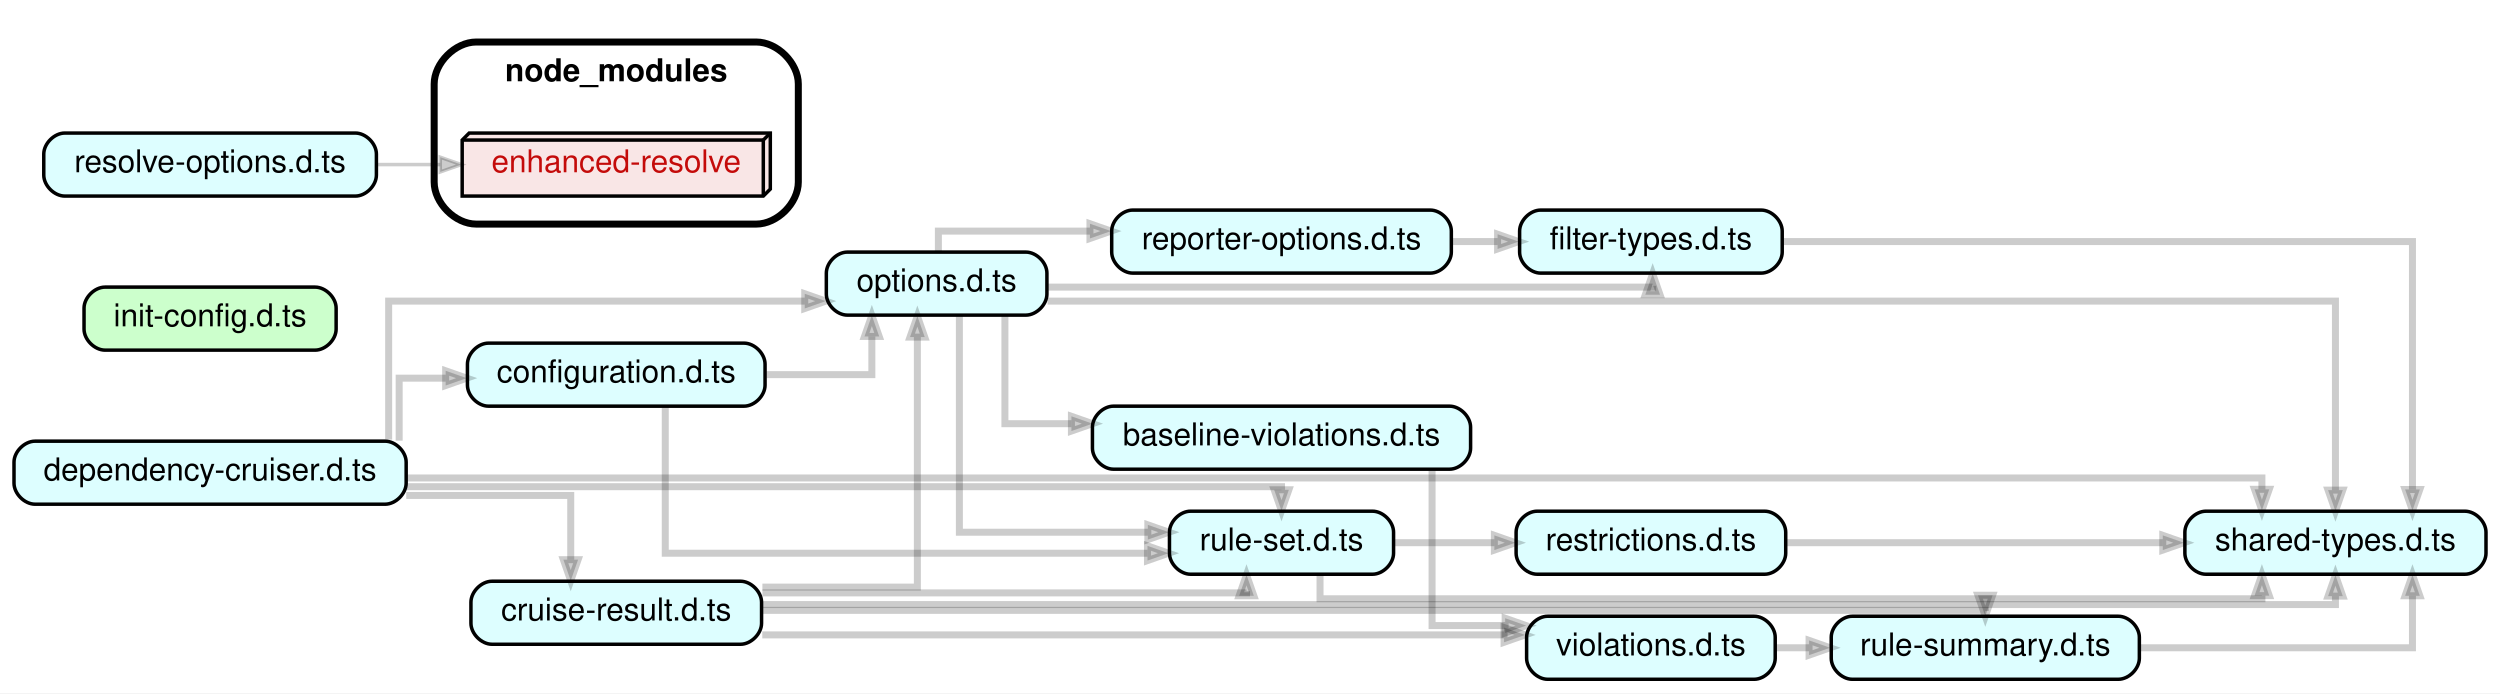
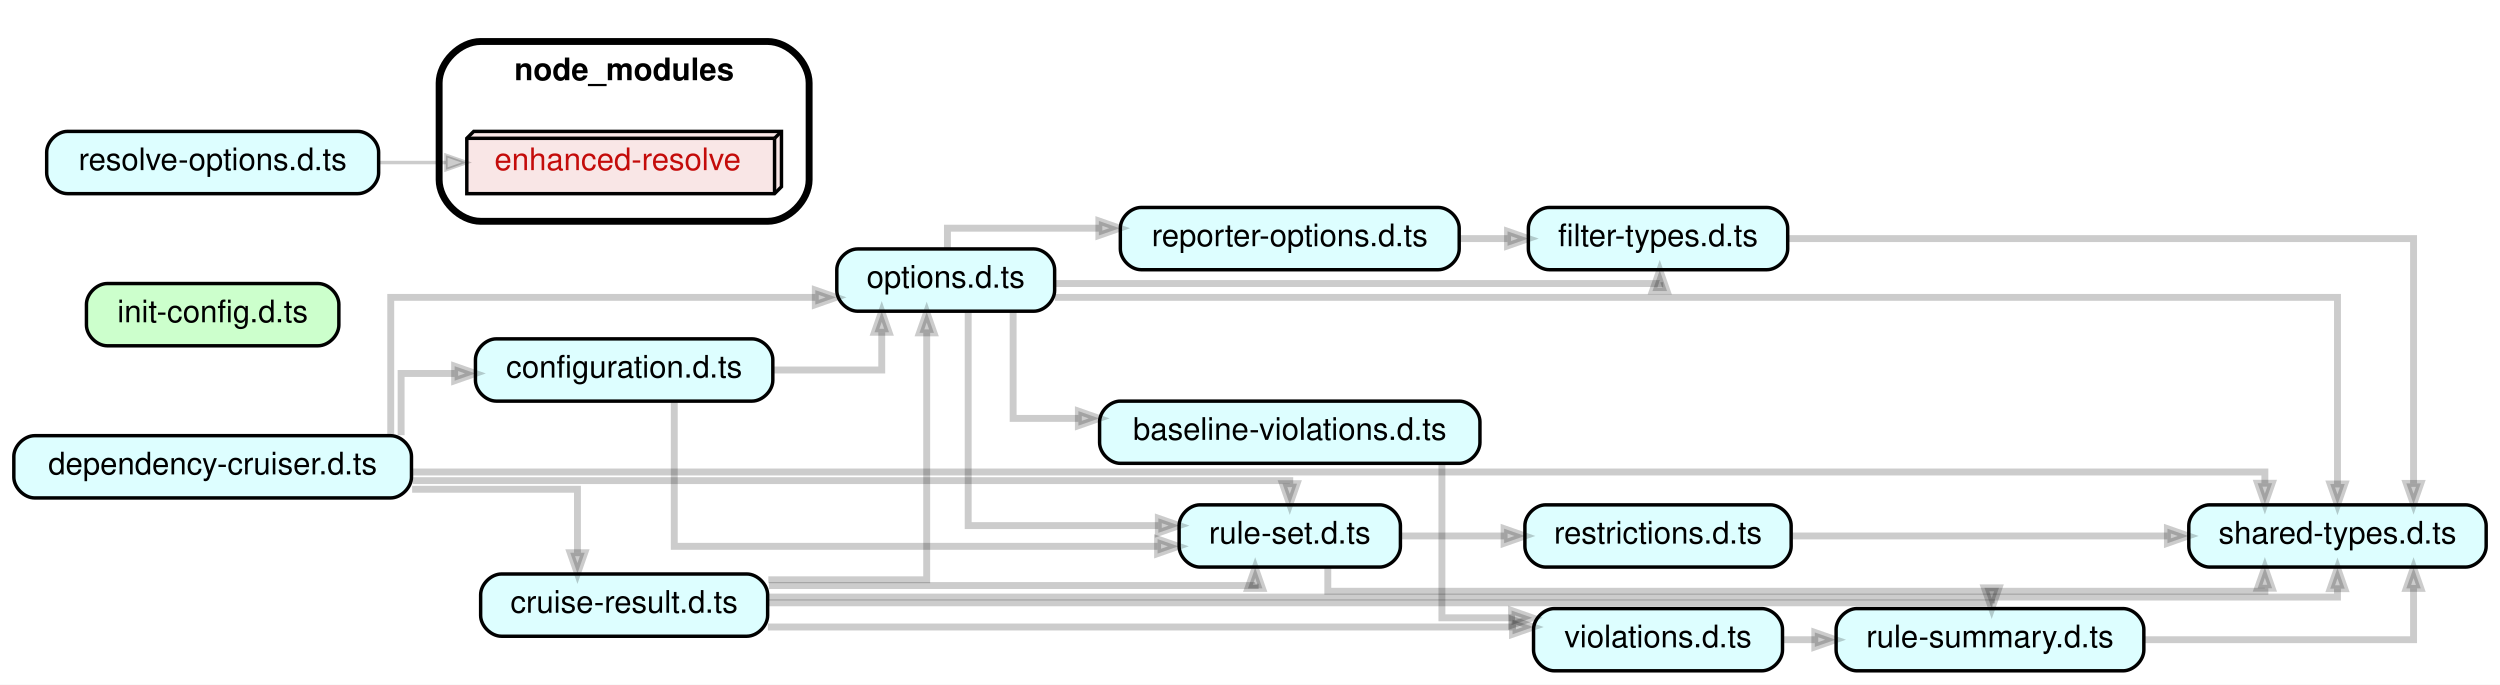
- <svg xmlns="http://www.w3.org/2000/svg" xmlns:xlink="http://www.w3.org/1999/xlink" width="714pt" height="198pt" viewBox="0.00 0.00 714.00 198.00">
+ <svg xmlns="http://www.w3.org/2000/svg" xmlns:xlink="http://www.w3.org/1999/xlink" width="723pt" height="198pt" viewBox="0.00 0.00 723.00 198.00">
  <g id="graph0" class="graph" transform="scale(1 1) rotate(0) translate(4 194)">
-     <polygon fill="white" stroke="transparent" points="-4,4 -4,-194 710,-194 710,4 -4,4" />
+     <polygon fill="white" stroke="transparent" points="-4,4 -4,-194 719,-194 719,4 -4,4" />
    <g id="clust1" class="cluster">
-       <path fill="#ffffff" stroke="black" stroke-width="2" d="M132,-130C132,-130 212,-130 212,-130 218,-130 224,-136 224,-142 224,-142 224,-170 224,-170 224,-176 218,-182 212,-182 212,-182 132,-182 132,-182 126,-182 120,-176 120,-170 120,-170 120,-142 120,-142 120,-136 126,-130 132,-130" />
-       <text text-anchor="middle" x="172" y="-170.8" font-family="Helvetica,sans-Serif" font-weight="bold" font-size="9.00">node_modules</text>
+       <path fill="#ffffff" stroke="black" stroke-width="2" d="M135,-130C135,-130 218,-130 218,-130 224,-130 230,-136 230,-142 230,-142 230,-170 230,-170 230,-176 224,-182 218,-182 218,-182 135,-182 135,-182 129,-182 123,-176 123,-170 123,-170 123,-142 123,-142 123,-136 129,-130 135,-130" />
+       <text text-anchor="middle" x="176.5" y="-170.8" font-family="Helvetica,sans-Serif" font-weight="bold" font-size="9.00">node_modules</text>
    </g>
    <g id="node1" class="node">
      <g id="a_node1">
        <a xlink:href="https://github.com/sverweij/dependency-cruiser/blob/develop/baseline-violations.d.ts" xlink:title="baseline-violations.d.ts">
-           <path fill="#ddfeff" stroke="black" d="M410,-78C410,-78 314,-78 314,-78 311,-78 308,-75 308,-72 308,-72 308,-66 308,-66 308,-63 311,-60 314,-60 314,-60 410,-60 410,-60 413,-60 416,-63 416,-66 416,-66 416,-72 416,-72 416,-75 413,-78 410,-78" />
-           <text text-anchor="middle" x="362" y="-66.8" font-family="Helvetica,sans-Serif" font-size="9.00">baseline-violations.d.ts</text>
+           <path fill="#ddfeff" stroke="black" d="M418,-78C418,-78 320,-78 320,-78 317,-78 314,-75 314,-72 314,-72 314,-66 314,-66 314,-63 317,-60 320,-60 320,-60 418,-60 418,-60 421,-60 424,-63 424,-66 424,-66 424,-72 424,-72 424,-75 421,-78 418,-78" />
+           <text text-anchor="middle" x="369" y="-66.8" font-family="Helvetica,sans-Serif" font-size="9.00">baseline-violations.d.ts</text>
        </a>
      </g>
    </g>
    <g id="node2" class="node">
      <g id="a_node2">
        <a xlink:href="https://github.com/sverweij/dependency-cruiser/blob/develop/violations.d.ts" xlink:title="violations.d.ts">
-           <path fill="#ddfeff" stroke="black" d="M497,-18C497,-18 438,-18 438,-18 435,-18 432,-15 432,-12 432,-12 432,-6 432,-6 432,-3 435,0 438,0 438,0 497,0 497,0 500,0 503,-3 503,-6 503,-6 503,-12 503,-12 503,-15 500,-18 497,-18" />
-           <text text-anchor="middle" x="467.5" y="-6.8" font-family="Helvetica,sans-Serif" font-size="9.00">violations.d.ts</text>
+           <path fill="#ddfeff" stroke="black" d="M505.5,-18C505.5,-18 445.5,-18 445.5,-18 442.5,-18 439.5,-15 439.5,-12 439.5,-12 439.5,-6 439.5,-6 439.5,-3 442.5,0 445.5,0 445.5,0 505.5,0 505.5,0 508.5,0 511.5,-3 511.5,-6 511.5,-6 511.5,-12 511.5,-12 511.5,-15 508.5,-18 505.5,-18" />
+           <text text-anchor="middle" x="475.5" y="-6.8" font-family="Helvetica,sans-Serif" font-size="9.00">violations.d.ts</text>
        </a>
      </g>
    </g>
    <g id="edge1" class="edge">
-       <path fill="none" stroke="#000000" stroke-width="2" stroke-opacity="0.2" d="M405,-59.65C405,-44.28 405,-15.33 405,-15.33 405,-15.33 425.87,-15.33 425.87,-15.33" />
-       <polygon fill="#000000" fill-opacity="0.2" stroke="#000000" stroke-width="2" stroke-opacity="0.2" points="425.87,-17.43 431.87,-15.33 425.87,-13.23 425.87,-17.43" />
+       <path fill="none" stroke="#000000" stroke-width="2" stroke-opacity="0.2" d="M413,-59.65C413,-44.28 413,-15.33 413,-15.33 413,-15.33 433.14,-15.33 433.14,-15.33" />
+       <polygon fill="#000000" fill-opacity="0.2" stroke="#000000" stroke-width="2" stroke-opacity="0.2" points="433.14,-17.43 439.14,-15.33 433.14,-13.23 433.14,-17.43" />
    </g>
    <g id="node7" class="node">
      <g id="a_node7">
        <a xlink:href="https://github.com/sverweij/dependency-cruiser/blob/develop/rule-summary.d.ts" xlink:title="rule-summary.d.ts">
-           <path fill="#ddfeff" stroke="black" d="M601,-18C601,-18 525,-18 525,-18 522,-18 519,-15 519,-12 519,-12 519,-6 519,-6 519,-3 522,0 525,0 525,0 601,0 601,0 604,0 607,-3 607,-6 607,-6 607,-12 607,-12 607,-15 604,-18 601,-18" />
-           <text text-anchor="middle" x="563" y="-6.8" font-family="Helvetica,sans-Serif" font-size="9.00">rule-summary.d.ts</text>
+           <path fill="#ddfeff" stroke="black" d="M610,-18C610,-18 533,-18 533,-18 530,-18 527,-15 527,-12 527,-12 527,-6 527,-6 527,-3 530,0 533,0 533,0 610,0 610,0 613,0 616,-3 616,-6 616,-6 616,-12 616,-12 616,-15 613,-18 610,-18" />
+           <text text-anchor="middle" x="571.5" y="-6.8" font-family="Helvetica,sans-Serif" font-size="9.00">rule-summary.d.ts</text>
        </a>
      </g>
    </g>
    <g id="edge26" class="edge">
-       <path fill="none" stroke="#000000" stroke-width="2" stroke-opacity="0.2" d="M503.06,-9C503.06,-9 512.67,-9 512.67,-9" />
-       <polygon fill="#000000" fill-opacity="0.2" stroke="#000000" stroke-width="2" stroke-opacity="0.2" points="512.67,-11.1 518.67,-9 512.67,-6.9 512.67,-11.1" />
+       <path fill="none" stroke="#000000" stroke-width="2" stroke-opacity="0.2" d="M511.52,-9C511.52,-9 520.84,-9 520.84,-9" />
+       <polygon fill="#000000" fill-opacity="0.2" stroke="#000000" stroke-width="2" stroke-opacity="0.2" points="520.84,-11.1 526.84,-9 520.84,-6.9 520.84,-11.1" />
    </g>
    <g id="node3" class="node">
      <g id="a_node3">
        <a xlink:href="https://github.com/sverweij/dependency-cruiser/blob/develop/configuration.d.ts" xlink:title="configuration.d.ts">
-           <path fill="#ddfeff" stroke="black" d="M208.5,-96C208.5,-96 135.5,-96 135.5,-96 132.5,-96 129.5,-93 129.5,-90 129.5,-90 129.5,-84 129.5,-84 129.5,-81 132.5,-78 135.5,-78 135.5,-78 208.5,-78 208.5,-78 211.5,-78 214.5,-81 214.5,-84 214.5,-84 214.5,-90 214.5,-90 214.5,-93 211.5,-96 208.5,-96" />
-           <text text-anchor="middle" x="172" y="-84.8" font-family="Helvetica,sans-Serif" font-size="9.00">configuration.d.ts</text>
+           <path fill="#ddfeff" stroke="black" d="M213.5,-96C213.5,-96 139.5,-96 139.5,-96 136.5,-96 133.5,-93 133.5,-90 133.5,-90 133.5,-84 133.5,-84 133.5,-81 136.5,-78 139.5,-78 139.5,-78 213.5,-78 213.5,-78 216.5,-78 219.5,-81 219.5,-84 219.5,-84 219.5,-90 219.5,-90 219.5,-93 216.5,-96 213.5,-96" />
+           <text text-anchor="middle" x="176.5" y="-84.8" font-family="Helvetica,sans-Serif" font-size="9.00">configuration.d.ts</text>
        </a>
      </g>
    </g>
    <g id="node4" class="node">
      <g id="a_node4">
        <a xlink:href="https://github.com/sverweij/dependency-cruiser/blob/develop/options.d.ts" xlink:title="options.d.ts">
-           <path fill="#ddfeff" stroke="black" d="M289,-122C289,-122 238,-122 238,-122 235,-122 232,-119 232,-116 232,-116 232,-110 232,-110 232,-107 235,-104 238,-104 238,-104 289,-104 289,-104 292,-104 295,-107 295,-110 295,-110 295,-116 295,-116 295,-119 292,-122 289,-122" />
-           <text text-anchor="middle" x="263.5" y="-110.8" font-family="Helvetica,sans-Serif" font-size="9.00">options.d.ts</text>
+           <path fill="#ddfeff" stroke="black" d="M295,-122C295,-122 244,-122 244,-122 241,-122 238,-119 238,-116 238,-116 238,-110 238,-110 238,-107 241,-104 244,-104 244,-104 295,-104 295,-104 298,-104 301,-107 301,-110 301,-110 301,-116 301,-116 301,-119 298,-122 295,-122" />
+           <text text-anchor="middle" x="269.5" y="-110.8" font-family="Helvetica,sans-Serif" font-size="9.00">options.d.ts</text>
        </a>
      </g>
    </g>
    <g id="edge2" class="edge">
-       <path fill="none" stroke="#000000" stroke-width="2" stroke-opacity="0.2" d="M214.89,-87C230.78,-87 245,-87 245,-87 245,-87 245,-97.91 245,-97.91" />
-       <polygon fill="#000000" fill-opacity="0.2" stroke="#000000" stroke-width="2" stroke-opacity="0.2" points="242.9,-97.91 245,-103.91 247.1,-97.91 242.9,-97.91" />
+       <path fill="none" stroke="#000000" stroke-width="2" stroke-opacity="0.2" d="M219.84,-87C236.23,-87 251,-87 251,-87 251,-87 251,-97.91 251,-97.91" />
+       <polygon fill="#000000" fill-opacity="0.2" stroke="#000000" stroke-width="2" stroke-opacity="0.2" points="248.9,-97.91 251,-103.91 253.1,-97.91 248.9,-97.91" />
    </g>
    <g id="node5" class="node">
      <g id="a_node5">
        <a xlink:href="https://github.com/sverweij/dependency-cruiser/blob/develop/rule-set.d.ts" xlink:title="rule-set.d.ts">
-           <path fill="#ddfeff" stroke="black" d="M388,-48C388,-48 336,-48 336,-48 333,-48 330,-45 330,-42 330,-42 330,-36 330,-36 330,-33 333,-30 336,-30 336,-30 388,-30 388,-30 391,-30 394,-33 394,-36 394,-36 394,-42 394,-42 394,-45 391,-48 388,-48" />
-           <text text-anchor="middle" x="362" y="-36.8" font-family="Helvetica,sans-Serif" font-size="9.00">rule-set.d.ts</text>
+           <path fill="#ddfeff" stroke="black" d="M395,-48C395,-48 343,-48 343,-48 340,-48 337,-45 337,-42 337,-42 337,-36 337,-36 337,-33 340,-30 343,-30 343,-30 395,-30 395,-30 398,-30 401,-33 401,-36 401,-36 401,-42 401,-42 401,-45 398,-48 395,-48" />
+           <text text-anchor="middle" x="369" y="-36.8" font-family="Helvetica,sans-Serif" font-size="9.00">rule-set.d.ts</text>
        </a>
      </g>
    </g>
    <g id="edge3" class="edge">
-       <path fill="none" stroke="#000000" stroke-width="2" stroke-opacity="0.2" d="M186,-77.65C186,-62.92 186,-36 186,-36 186,-36 323.72,-36 323.72,-36" />
-       <polygon fill="#000000" fill-opacity="0.2" stroke="#000000" stroke-width="2" stroke-opacity="0.2" points="323.72,-38.1 329.72,-36 323.72,-33.9 323.72,-38.1" />
+       <path fill="none" stroke="#000000" stroke-width="2" stroke-opacity="0.2" d="M191,-77.65C191,-62.92 191,-36 191,-36 191,-36 330.77,-36 330.77,-36" />
+       <polygon fill="#000000" fill-opacity="0.2" stroke="#000000" stroke-width="2" stroke-opacity="0.2" points="330.77,-38.1 336.77,-36 330.77,-33.9 330.77,-38.1" />
    </g>
    <g id="edge15" class="edge">
-       <path fill="none" stroke="#000000" stroke-width="2" stroke-opacity="0.2" d="M283,-103.72C283,-91.91 283,-73 283,-73 283,-73 302,-73 302,-73" />
-       <polygon fill="#000000" fill-opacity="0.2" stroke="#000000" stroke-width="2" stroke-opacity="0.2" points="302,-75.1 308,-73 302,-70.9 302,-75.1" />
+       <path fill="none" stroke="#000000" stroke-width="2" stroke-opacity="0.2" d="M289,-103.72C289,-91.91 289,-73 289,-73 289,-73 307.87,-73 307.87,-73" />
+       <polygon fill="#000000" fill-opacity="0.2" stroke="#000000" stroke-width="2" stroke-opacity="0.2" points="307.87,-75.1 313.87,-73 307.87,-70.9 307.87,-75.1" />
    </g>
    <g id="edge18" class="edge">
-       <path fill="none" stroke="#000000" stroke-width="2" stroke-opacity="0.2" d="M270,-103.72C270,-84.47 270,-42 270,-42 270,-42 323.82,-42 323.82,-42" />
-       <polygon fill="#000000" fill-opacity="0.2" stroke="#000000" stroke-width="2" stroke-opacity="0.2" points="323.82,-44.1 329.82,-42 323.82,-39.9 323.82,-44.1" />
+       <path fill="none" stroke="#000000" stroke-width="2" stroke-opacity="0.2" d="M276,-103.72C276,-84.47 276,-42 276,-42 276,-42 330.99,-42 330.99,-42" />
+       <polygon fill="#000000" fill-opacity="0.2" stroke="#000000" stroke-width="2" stroke-opacity="0.2" points="330.99,-44.1 336.99,-42 330.99,-39.9 330.99,-44.1" />
    </g>
    <g id="node8" class="node">
      <g id="a_node8">
        <a xlink:href="https://github.com/sverweij/dependency-cruiser/blob/develop/shared-types.d.ts" xlink:title="shared-types.d.ts">
-           <path fill="#ddfeff" stroke="black" d="M700,-48C700,-48 626,-48 626,-48 623,-48 620,-45 620,-42 620,-42 620,-36 620,-36 620,-33 623,-30 626,-30 626,-30 700,-30 700,-30 703,-30 706,-33 706,-36 706,-36 706,-42 706,-42 706,-45 703,-48 700,-48" />
-           <text text-anchor="middle" x="663" y="-36.8" font-family="Helvetica,sans-Serif" font-size="9.00">shared-types.d.ts</text>
+           <path fill="#ddfeff" stroke="black" d="M709,-48C709,-48 635,-48 635,-48 632,-48 629,-45 629,-42 629,-42 629,-36 629,-36 629,-33 632,-30 635,-30 635,-30 709,-30 709,-30 712,-30 715,-33 715,-36 715,-36 715,-42 715,-42 715,-45 712,-48 709,-48" />
+           <text text-anchor="middle" x="672" y="-36.8" font-family="Helvetica,sans-Serif" font-size="9.00">shared-types.d.ts</text>
        </a>
      </g>
    </g>
    <g id="edge19" class="edge">
-       <path fill="none" stroke="#000000" stroke-width="2" stroke-opacity="0.2" d="M295.18,-108C389.67,-108 663,-108 663,-108 663,-108 663,-54.02 663,-54.02" />
-       <polygon fill="#000000" fill-opacity="0.2" stroke="#000000" stroke-width="2" stroke-opacity="0.2" points="665.1,-54.02 663,-48.02 660.9,-54.02 665.1,-54.02" />
+       <path fill="none" stroke="#000000" stroke-width="2" stroke-opacity="0.2" d="M301.08,-108C395.97,-108 672,-108 672,-108 672,-108 672,-54.02 672,-54.02" />
+       <polygon fill="#000000" fill-opacity="0.2" stroke="#000000" stroke-width="2" stroke-opacity="0.2" points="674.1,-54.02 672,-48.02 669.9,-54.02 674.1,-54.02" />
    </g>
    <g id="node10" class="node">
      <g id="a_node10">
        <a xlink:href="https://github.com/sverweij/dependency-cruiser/blob/develop/filter-types.d.ts" xlink:title="filter-types.d.ts">
-           <path fill="#ddfeff" stroke="black" d="M499,-134C499,-134 436,-134 436,-134 433,-134 430,-131 430,-128 430,-128 430,-122 430,-122 430,-119 433,-116 436,-116 436,-116 499,-116 499,-116 502,-116 505,-119 505,-122 505,-122 505,-128 505,-128 505,-131 502,-134 499,-134" />
-           <text text-anchor="middle" x="467.5" y="-122.8" font-family="Helvetica,sans-Serif" font-size="9.00">filter-types.d.ts</text>
+           <path fill="#ddfeff" stroke="black" d="M507,-134C507,-134 444,-134 444,-134 441,-134 438,-131 438,-128 438,-128 438,-122 438,-122 438,-119 441,-116 444,-116 444,-116 507,-116 507,-116 510,-116 513,-119 513,-122 513,-122 513,-128 513,-128 513,-131 510,-134 507,-134" />
+           <text text-anchor="middle" x="475.5" y="-122.8" font-family="Helvetica,sans-Serif" font-size="9.00">filter-types.d.ts</text>
        </a>
      </g>
    </g>
    <g id="edge16" class="edge">
-       <path fill="none" stroke="#000000" stroke-width="2" stroke-opacity="0.2" d="M295,-112C352.37,-112 468,-112 468,-112 468,-112 468,-112.38 468,-112.38" />
-       <polygon fill="#000000" fill-opacity="0.2" stroke="#000000" stroke-width="2" stroke-opacity="0.2" points="465.9,-109.83 468,-115.83 470.1,-109.83 465.9,-109.83" />
+       <path fill="none" stroke="#000000" stroke-width="2" stroke-opacity="0.2" d="M301.31,-112C359.24,-112 476,-112 476,-112 476,-112 476,-112.38 476,-112.38" />
+       <polygon fill="#000000" fill-opacity="0.2" stroke="#000000" stroke-width="2" stroke-opacity="0.2" points="473.9,-109.83 476,-115.83 478.1,-109.83 473.9,-109.83" />
    </g>
    <g id="node13" class="node">
      <g id="a_node13">
        <a xlink:href="https://github.com/sverweij/dependency-cruiser/blob/develop/reporter-options.d.ts" xlink:title="reporter-options.d.ts">
-           <path fill="#ddfeff" stroke="black" d="M404.5,-134C404.5,-134 319.5,-134 319.5,-134 316.5,-134 313.5,-131 313.5,-128 313.5,-128 313.5,-122 313.5,-122 313.5,-119 316.5,-116 319.5,-116 319.5,-116 404.5,-116 404.5,-116 407.5,-116 410.5,-119 410.5,-122 410.5,-122 410.5,-128 410.5,-128 410.5,-131 407.5,-134 404.5,-134" />
-           <text text-anchor="middle" x="362" y="-122.8" font-family="Helvetica,sans-Serif" font-size="9.00">reporter-options.d.ts</text>
+           <path fill="#ddfeff" stroke="black" d="M412,-134C412,-134 326,-134 326,-134 323,-134 320,-131 320,-128 320,-128 320,-122 320,-122 320,-119 323,-116 326,-116 326,-116 412,-116 412,-116 415,-116 418,-119 418,-122 418,-122 418,-128 418,-128 418,-131 415,-134 412,-134" />
+           <text text-anchor="middle" x="369" y="-122.8" font-family="Helvetica,sans-Serif" font-size="9.00">reporter-options.d.ts</text>
        </a>
      </g>
    </g>
    <g id="edge17" class="edge">
-       <path fill="none" stroke="#000000" stroke-width="2" stroke-opacity="0.2" d="M264,-122.24C264,-125.33 264,-128 264,-128 264,-128 307.29,-128 307.29,-128" />
-       <polygon fill="#000000" fill-opacity="0.2" stroke="#000000" stroke-width="2" stroke-opacity="0.2" points="307.29,-130.1 313.29,-128 307.29,-125.9 307.29,-130.1" />
+       <path fill="none" stroke="#000000" stroke-width="2" stroke-opacity="0.2" d="M270,-122.24C270,-125.33 270,-128 270,-128 270,-128 313.79,-128 313.79,-128" />
+       <polygon fill="#000000" fill-opacity="0.2" stroke="#000000" stroke-width="2" stroke-opacity="0.2" points="313.79,-130.1 319.79,-128 313.79,-125.9 313.79,-130.1" />
    </g>
    <g id="edge24" class="edge">
-       <path fill="none" stroke="#000000" stroke-width="2" stroke-opacity="0.2" d="M373,-29.88C373,-26.29 373,-23 373,-23 373,-23 642,-23 642,-23 642,-23 642,-23.88 642,-23.88" />
-       <polygon fill="#000000" fill-opacity="0.2" stroke="#000000" stroke-width="2" stroke-opacity="0.2" points="639.9,-23.88 642,-29.88 644.1,-23.88 639.9,-23.88" />
+       <path fill="none" stroke="#000000" stroke-width="2" stroke-opacity="0.2" d="M380,-29.88C380,-26.29 380,-23 380,-23 380,-23 651,-23 651,-23 651,-23 651,-23.88 651,-23.88" />
+       <polygon fill="#000000" fill-opacity="0.2" stroke="#000000" stroke-width="2" stroke-opacity="0.2" points="648.9,-23.88 651,-29.88 653.1,-23.88 648.9,-23.88" />
    </g>
    <g id="node15" class="node">
      <g id="a_node15">
        <a xlink:href="https://github.com/sverweij/dependency-cruiser/blob/develop/restrictions.d.ts" xlink:title="restrictions.d.ts">
-           <path fill="#ddfeff" stroke="black" d="M500,-48C500,-48 435,-48 435,-48 432,-48 429,-45 429,-42 429,-42 429,-36 429,-36 429,-33 432,-30 435,-30 435,-30 500,-30 500,-30 503,-30 506,-33 506,-36 506,-36 506,-42 506,-42 506,-45 503,-48 500,-48" />
-           <text text-anchor="middle" x="467.5" y="-36.8" font-family="Helvetica,sans-Serif" font-size="9.00">restrictions.d.ts</text>
+           <path fill="#ddfeff" stroke="black" d="M508,-48C508,-48 443,-48 443,-48 440,-48 437,-45 437,-42 437,-42 437,-36 437,-36 437,-33 440,-30 443,-30 443,-30 508,-30 508,-30 511,-30 514,-33 514,-36 514,-36 514,-42 514,-42 514,-45 511,-48 508,-48" />
+           <text text-anchor="middle" x="475.5" y="-36.8" font-family="Helvetica,sans-Serif" font-size="9.00">restrictions.d.ts</text>
        </a>
      </g>
    </g>
    <g id="edge23" class="edge">
-       <path fill="none" stroke="#000000" stroke-width="2" stroke-opacity="0.2" d="M394.23,-39C394.23,-39 422.79,-39 422.79,-39" />
-       <polygon fill="#000000" fill-opacity="0.2" stroke="#000000" stroke-width="2" stroke-opacity="0.2" points="422.79,-41.1 428.79,-39 422.79,-36.9 422.79,-41.1" />
+       <path fill="none" stroke="#000000" stroke-width="2" stroke-opacity="0.2" d="M401.24,-39C401.24,-39 430.99,-39 430.99,-39" />
+       <polygon fill="#000000" fill-opacity="0.2" stroke="#000000" stroke-width="2" stroke-opacity="0.2" points="430.99,-41.1 436.99,-39 430.99,-36.9 430.99,-41.1" />
    </g>
    <g id="node6" class="node">
      <g id="a_node6">
        <a xlink:href="https://github.com/sverweij/dependency-cruiser/blob/develop/cruise-result.d.ts" xlink:title="cruise-result.d.ts">
-           <path fill="#ddfeff" stroke="black" d="M207.5,-28C207.5,-28 136.5,-28 136.5,-28 133.5,-28 130.5,-25 130.5,-22 130.5,-22 130.5,-16 130.5,-16 130.5,-13 133.5,-10 136.5,-10 136.5,-10 207.5,-10 207.5,-10 210.5,-10 213.5,-13 213.5,-16 213.5,-16 213.5,-22 213.5,-22 213.5,-25 210.5,-28 207.5,-28" />
-           <text text-anchor="middle" x="172" y="-16.8" font-family="Helvetica,sans-Serif" font-size="9.00">cruise-result.d.ts</text>
+           <path fill="#ddfeff" stroke="black" d="M212,-28C212,-28 141,-28 141,-28 138,-28 135,-25 135,-22 135,-22 135,-16 135,-16 135,-13 138,-10 141,-10 141,-10 212,-10 212,-10 215,-10 218,-13 218,-16 218,-16 218,-22 218,-22 218,-25 215,-28 212,-28" />
+           <text text-anchor="middle" x="176.5" y="-16.8" font-family="Helvetica,sans-Serif" font-size="9.00">cruise-result.d.ts</text>
        </a>
      </g>
    </g>
    <g id="edge8" class="edge">
-       <path fill="none" stroke="#000000" stroke-width="2" stroke-opacity="0.2" d="M213.71,-12.67C213.71,-12.67 425.56,-12.67 425.56,-12.67" />
-       <polygon fill="#000000" fill-opacity="0.2" stroke="#000000" stroke-width="2" stroke-opacity="0.2" points="425.56,-14.77 431.56,-12.67 425.56,-10.57 425.56,-14.77" />
+       <path fill="none" stroke="#000000" stroke-width="2" stroke-opacity="0.2" d="M218.07,-12.67C218.07,-12.67 433.42,-12.67 433.42,-12.67" />
+       <polygon fill="#000000" fill-opacity="0.2" stroke="#000000" stroke-width="2" stroke-opacity="0.2" points="433.42,-14.77 439.42,-12.67 433.42,-10.57 433.42,-14.77" />
    </g>
    <g id="edge4" class="edge">
-       <path fill="none" stroke="#000000" stroke-width="2" stroke-opacity="0.2" d="M213.74,-26.33C235.65,-26.33 258,-26.33 258,-26.33 258,-26.33 258,-97.73 258,-97.73" />
-       <polygon fill="#000000" fill-opacity="0.2" stroke="#000000" stroke-width="2" stroke-opacity="0.2" points="255.9,-97.73 258,-103.73 260.1,-97.73 255.9,-97.73" />
+       <path fill="none" stroke="#000000" stroke-width="2" stroke-opacity="0.2" d="M218.2,-26.33C240.74,-26.33 264,-26.33 264,-26.33 264,-26.33 264,-97.73 264,-97.73" />
+       <polygon fill="#000000" fill-opacity="0.2" stroke="#000000" stroke-width="2" stroke-opacity="0.2" points="261.9,-97.73 264,-103.73 266.1,-97.73 261.9,-97.73" />
    </g>
    <g id="edge5" class="edge">
-       <path fill="none" stroke="#000000" stroke-width="2" stroke-opacity="0.2" d="M213.75,-24.67C266.92,-24.67 352,-24.67 352,-24.67 352,-24.67 352,-25.18 352,-25.18" />
-       <polygon fill="#000000" fill-opacity="0.2" stroke="#000000" stroke-width="2" stroke-opacity="0.2" points="349.9,-23.84 352,-29.84 354.1,-23.84 349.9,-23.84" />
+       <path fill="none" stroke="#000000" stroke-width="2" stroke-opacity="0.2" d="M218.37,-24.67C272.25,-24.67 359,-24.67 359,-24.67 359,-24.67 359,-25.18 359,-25.18" />
+       <polygon fill="#000000" fill-opacity="0.2" stroke="#000000" stroke-width="2" stroke-opacity="0.2" points="356.9,-23.84 359,-29.84 361.1,-23.84 356.9,-23.84" />
    </g>
    <g id="edge6" class="edge">
-       <path fill="none" stroke="#000000" stroke-width="2" stroke-opacity="0.2" d="M213.84,-19.67C314.71,-19.67 563,-19.67 563,-19.67 563,-19.67 563,-19.5 563,-19.5" />
-       <polygon fill="#000000" fill-opacity="0.2" stroke="#000000" stroke-width="2" stroke-opacity="0.2" points="565.1,-24 563,-18 560.9,-24 565.1,-24" />
+       <path fill="none" stroke="#000000" stroke-width="2" stroke-opacity="0.2" d="M218.08,-19.67C319.62,-19.67 572,-19.67 572,-19.67 572,-19.67 572,-19.5 572,-19.5" />
+       <polygon fill="#000000" fill-opacity="0.2" stroke="#000000" stroke-width="2" stroke-opacity="0.2" points="574.1,-24 572,-18 569.9,-24 574.1,-24" />
    </g>
    <g id="edge7" class="edge">
-       <path fill="none" stroke="#000000" stroke-width="2" stroke-opacity="0.2" d="M213.86,-21.33C332.6,-21.33 663,-21.33 663,-21.33 663,-21.33 663,-23.75 663,-23.75" />
-       <polygon fill="#000000" fill-opacity="0.2" stroke="#000000" stroke-width="2" stroke-opacity="0.2" points="660.9,-23.75 663,-29.75 665.1,-23.75 660.9,-23.75" />
+       <path fill="none" stroke="#000000" stroke-width="2" stroke-opacity="0.2" d="M218.32,-21.33C337.78,-21.33 672,-21.33 672,-21.33 672,-21.33 672,-23.75 672,-23.75" />
+       <polygon fill="#000000" fill-opacity="0.2" stroke="#000000" stroke-width="2" stroke-opacity="0.2" points="669.9,-23.75 672,-29.75 674.1,-23.75 669.9,-23.75" />
    </g>
    <g id="edge25" class="edge">
-       <path fill="none" stroke="#000000" stroke-width="2" stroke-opacity="0.2" d="M607.04,-9C641.99,-9 685,-9 685,-9 685,-9 685,-23.84 685,-23.84" />
-       <polygon fill="#000000" fill-opacity="0.2" stroke="#000000" stroke-width="2" stroke-opacity="0.2" points="682.9,-23.84 685,-29.84 687.1,-23.84 682.9,-23.84" />
+       <path fill="none" stroke="#000000" stroke-width="2" stroke-opacity="0.2" d="M616.07,-9C651.1,-9 694,-9 694,-9 694,-9 694,-23.84 694,-23.84" />
+       <polygon fill="#000000" fill-opacity="0.2" stroke="#000000" stroke-width="2" stroke-opacity="0.2" points="691.9,-23.84 694,-29.84 696.1,-23.84 691.9,-23.84" />
    </g>
    <g id="node9" class="node">
      <g id="a_node9">
        <a xlink:href="https://github.com/sverweij/dependency-cruiser/blob/develop/dependency-cruiser.d.ts" xlink:title="dependency-cruiser.d.ts">
-           <path fill="#ddfeff" stroke="black" d="M106,-68C106,-68 6,-68 6,-68 3,-68 0,-65 0,-62 0,-62 0,-56 0,-56 0,-53 3,-50 6,-50 6,-50 106,-50 106,-50 109,-50 112,-53 112,-56 112,-56 112,-62 112,-62 112,-65 109,-68 106,-68" />
-           <text text-anchor="middle" x="56" y="-56.8" font-family="Helvetica,sans-Serif" font-size="9.00">dependency-cruiser.d.ts</text>
+           <path fill="#ddfeff" stroke="black" d="M109,-68C109,-68 6,-68 6,-68 3,-68 0,-65 0,-62 0,-62 0,-56 0,-56 0,-53 3,-50 6,-50 6,-50 109,-50 109,-50 112,-50 115,-53 115,-56 115,-56 115,-62 115,-62 115,-65 112,-68 109,-68" />
+           <text text-anchor="middle" x="57.5" y="-56.8" font-family="Helvetica,sans-Serif" font-size="9.00">dependency-cruiser.d.ts</text>
        </a>
      </g>
    </g>
    <g id="edge9" class="edge">
-       <path fill="none" stroke="#000000" stroke-width="2" stroke-opacity="0.2" d="M110,-68.14C110,-75.97 110,-86 110,-86 110,-86 123.28,-86 123.28,-86" />
-       <polygon fill="#000000" fill-opacity="0.2" stroke="#000000" stroke-width="2" stroke-opacity="0.2" points="123.28,-88.1 129.28,-86 123.28,-83.9 123.28,-88.1" />
+       <path fill="none" stroke="#000000" stroke-width="2" stroke-opacity="0.2" d="M112,-68.14C112,-75.97 112,-86 112,-86 112,-86 127.48,-86 127.48,-86" />
+       <polygon fill="#000000" fill-opacity="0.2" stroke="#000000" stroke-width="2" stroke-opacity="0.2" points="127.48,-88.1 133.48,-86 127.48,-83.9 127.48,-88.1" />
    </g>
    <g id="edge11" class="edge">
-       <path fill="none" stroke="#000000" stroke-width="2" stroke-opacity="0.2" d="M107,-68.45C107,-82.69 107,-108 107,-108 107,-108 225.83,-108 225.83,-108" />
-       <polygon fill="#000000" fill-opacity="0.2" stroke="#000000" stroke-width="2" stroke-opacity="0.2" points="225.83,-110.1 231.83,-108 225.83,-105.9 225.83,-110.1" />
+       <path fill="none" stroke="#000000" stroke-width="2" stroke-opacity="0.2" d="M109,-68.45C109,-82.69 109,-108 109,-108 109,-108 231.79,-108 231.79,-108" />
+       <polygon fill="#000000" fill-opacity="0.2" stroke="#000000" stroke-width="2" stroke-opacity="0.2" points="231.79,-110.1 237.79,-108 231.79,-105.9 231.79,-110.1" />
    </g>
    <g id="edge12" class="edge">
-       <path fill="none" stroke="#000000" stroke-width="2" stroke-opacity="0.2" d="M112.13,-55C200.46,-55 362,-55 362,-55 362,-55 362,-54.12 362,-54.12" />
-       <polygon fill="#000000" fill-opacity="0.2" stroke="#000000" stroke-width="2" stroke-opacity="0.2" points="364.1,-54.12 362,-48.12 359.9,-54.12 364.1,-54.12" />
+       <path fill="none" stroke="#000000" stroke-width="2" stroke-opacity="0.2" d="M115.36,-55C205.44,-55 369,-55 369,-55 369,-55 369,-54.12 369,-54.12" />
+       <polygon fill="#000000" fill-opacity="0.2" stroke="#000000" stroke-width="2" stroke-opacity="0.2" points="371.1,-54.12 369,-48.12 366.9,-54.12 371.1,-54.12" />
    </g>
    <g id="edge10" class="edge">
-       <path fill="none" stroke="#000000" stroke-width="2" stroke-opacity="0.2" d="M112.02,-52.5C136.18,-52.5 159,-52.5 159,-52.5 159,-52.5 159,-34.15 159,-34.15" />
-       <polygon fill="#000000" fill-opacity="0.2" stroke="#000000" stroke-width="2" stroke-opacity="0.2" points="161.1,-34.15 159,-28.15 156.9,-34.15 161.1,-34.15" />
+       <path fill="none" stroke="#000000" stroke-width="2" stroke-opacity="0.2" d="M115.19,-52.5C139.82,-52.5 163,-52.5 163,-52.5 163,-52.5 163,-34.15 163,-34.15" />
+       <polygon fill="#000000" fill-opacity="0.2" stroke="#000000" stroke-width="2" stroke-opacity="0.2" points="165.1,-34.15 163,-28.15 160.9,-34.15 165.1,-34.15" />
    </g>
    <g id="edge13" class="edge">
-       <path fill="none" stroke="#000000" stroke-width="2" stroke-opacity="0.2" d="M112.19,-57.5C258.86,-57.5 642,-57.5 642,-57.5 642,-57.5 642,-54.25 642,-54.25" />
-       <polygon fill="#000000" fill-opacity="0.2" stroke="#000000" stroke-width="2" stroke-opacity="0.2" points="644.1,-54.25 642,-48.25 639.9,-54.25 644.1,-54.25" />
+       <path fill="none" stroke="#000000" stroke-width="2" stroke-opacity="0.2" d="M115.22,-57.5C264.36,-57.5 651,-57.5 651,-57.5 651,-57.5 651,-54.25 651,-54.25" />
+       <polygon fill="#000000" fill-opacity="0.2" stroke="#000000" stroke-width="2" stroke-opacity="0.2" points="653.1,-54.25 651,-48.25 648.9,-54.25 653.1,-54.25" />
    </g>
    <g id="edge14" class="edge">
-       <path fill="none" stroke="#000000" stroke-width="2" stroke-opacity="0.2" d="M505.39,-125C567.7,-125 685,-125 685,-125 685,-125 685,-54.2 685,-54.2" />
-       <polygon fill="#000000" fill-opacity="0.2" stroke="#000000" stroke-width="2" stroke-opacity="0.2" points="687.1,-54.2 685,-48.2 682.9,-54.2 687.1,-54.2" />
+       <path fill="none" stroke="#000000" stroke-width="2" stroke-opacity="0.2" d="M513.06,-125C575.53,-125 694,-125 694,-125 694,-125 694,-54.2 694,-54.2" />
+       <polygon fill="#000000" fill-opacity="0.2" stroke="#000000" stroke-width="2" stroke-opacity="0.2" points="696.1,-54.2 694,-48.2 691.9,-54.2 696.1,-54.2" />
    </g>
    <g id="node11" class="node">
      <g id="a_node11">
        <a xlink:href="https://github.com/sverweij/dependency-cruiser/blob/develop/init-config.d.ts" xlink:title="init-config.d.ts">
-           <path fill="#ccffcc" stroke="black" d="M86,-112C86,-112 26,-112 26,-112 23,-112 20,-109 20,-106 20,-106 20,-100 20,-100 20,-97 23,-94 26,-94 26,-94 86,-94 86,-94 89,-94 92,-97 92,-100 92,-100 92,-106 92,-106 92,-109 89,-112 86,-112" />
-           <text text-anchor="middle" x="56" y="-100.8" font-family="Helvetica,sans-Serif" font-size="9.00">init-config.d.ts</text>
+           <path fill="#ccffcc" stroke="black" d="M88,-112C88,-112 27,-112 27,-112 24,-112 21,-109 21,-106 21,-106 21,-100 21,-100 21,-97 24,-94 27,-94 27,-94 88,-94 88,-94 91,-94 94,-97 94,-100 94,-100 94,-106 94,-106 94,-109 91,-112 88,-112" />
+           <text text-anchor="middle" x="57.5" y="-100.8" font-family="Helvetica,sans-Serif" font-size="9.00">init-config.d.ts</text>
        </a>
      </g>
    </g>
    <g id="node12" class="node">
      <g id="a_node12">
        <a xlink:href="https://github.com/sverweij/dependency-cruiser/blob/develop/node_modules/enhanced-resolve" xlink:title="enhanced-resolve">
-           <polygon fill="#c40b0a" fill-opacity="0.102" stroke="black" points="216,-156 130,-156 128,-154 128,-138 214,-138 216,-140 216,-156" />
-           <polyline fill="none" stroke="black" points="214,-154 128,-154 " />
-           <polyline fill="none" stroke="black" points="214,-154 214,-138 " />
-           <polyline fill="none" stroke="black" points="214,-154 216,-156 " />
-           <text text-anchor="middle" x="172" y="-144.8" font-family="Helvetica,sans-Serif" font-size="9.00" fill="#c40b0a">enhanced-resolve</text>
+           <polygon fill="#c40b0a" fill-opacity="0.102" stroke="black" points="222,-156 133,-156 131,-154 131,-138 220,-138 222,-140 222,-156" />
+           <polyline fill="none" stroke="black" points="220,-154 131,-154 " />
+           <polyline fill="none" stroke="black" points="220,-154 220,-138 " />
+           <polyline fill="none" stroke="black" points="220,-154 222,-156 " />
+           <text text-anchor="start" x="139" y="-144.8" font-family="Helvetica,sans-Serif" font-size="9.00" fill="#c40b0a">enhanced-resolve</text>
        </a>
      </g>
    </g>
    <g id="edge20" class="edge">
-       <path fill="none" stroke="#000000" stroke-width="2" stroke-opacity="0.2" d="M410.74,-125C410.74,-125 423.71,-125 423.71,-125" />
-       <polygon fill="#000000" fill-opacity="0.2" stroke="#000000" stroke-width="2" stroke-opacity="0.2" points="423.71,-127.1 429.71,-125 423.71,-122.9 423.71,-127.1" />
+       <path fill="none" stroke="#000000" stroke-width="2" stroke-opacity="0.2" d="M418.2,-125C418.2,-125 431.98,-125 431.98,-125" />
+       <polygon fill="#000000" fill-opacity="0.2" stroke="#000000" stroke-width="2" stroke-opacity="0.2" points="431.98,-127.1 437.98,-125 431.98,-122.9 431.98,-127.1" />
    </g>
    <g id="node14" class="node">
      <g id="a_node14">
        <a xlink:href="https://github.com/sverweij/dependency-cruiser/blob/develop/resolve-options.d.ts" xlink:title="resolve-options.d.ts">
-           <path fill="#ddfeff" stroke="black" d="M97.5,-156C97.5,-156 14.5,-156 14.5,-156 11.5,-156 8.5,-153 8.5,-150 8.5,-150 8.5,-144 8.5,-144 8.5,-141 11.5,-138 14.5,-138 14.5,-138 97.5,-138 97.5,-138 100.5,-138 103.5,-141 103.5,-144 103.5,-144 103.5,-150 103.5,-150 103.5,-153 100.5,-156 97.5,-156" />
-           <text text-anchor="middle" x="56" y="-144.8" font-family="Helvetica,sans-Serif" font-size="9.00">resolve-options.d.ts</text>
+           <path fill="#ddfeff" stroke="black" d="M99.5,-156C99.5,-156 15.5,-156 15.5,-156 12.5,-156 9.5,-153 9.5,-150 9.5,-150 9.5,-144 9.5,-144 9.5,-141 12.5,-138 15.5,-138 15.5,-138 99.5,-138 99.5,-138 102.5,-138 105.5,-141 105.5,-144 105.5,-144 105.5,-150 105.5,-150 105.5,-153 102.5,-156 99.5,-156" />
+           <text text-anchor="middle" x="57.5" y="-144.8" font-family="Helvetica,sans-Serif" font-size="9.00">resolve-options.d.ts</text>
        </a>
      </g>
    </g>
    <g id="edge21" class="edge">
-       <path fill="none" stroke="#000000" stroke-opacity="0.2" d="M103.52,-147C103.52,-147 121.73,-147 121.73,-147" />
-       <polygon fill="#000000" fill-opacity="0.2" stroke="#000000" stroke-opacity="0.2" points="121.73,-149.1 127.73,-147 121.73,-144.9 121.73,-149.1" />
+       <path fill="none" stroke="#000000" stroke-opacity="0.2" d="M105.56,-147C105.56,-147 124.96,-147 124.96,-147" />
+       <polygon fill="#000000" fill-opacity="0.2" stroke="#000000" stroke-opacity="0.2" points="124.96,-149.1 130.96,-147 124.96,-144.9 124.96,-149.1" />
    </g>
    <g id="edge22" class="edge">
-       <path fill="none" stroke="#000000" stroke-width="2" stroke-opacity="0.2" d="M506.12,-39C506.12,-39 613.69,-39 613.69,-39" />
-       <polygon fill="#000000" fill-opacity="0.2" stroke="#000000" stroke-width="2" stroke-opacity="0.2" points="613.69,-41.1 619.69,-39 613.69,-36.9 613.69,-41.1" />
+       <path fill="none" stroke="#000000" stroke-width="2" stroke-opacity="0.2" d="M514.32,-39C514.32,-39 622.82,-39 622.82,-39" />
+       <polygon fill="#000000" fill-opacity="0.2" stroke="#000000" stroke-width="2" stroke-opacity="0.2" points="622.82,-41.1 628.82,-39 622.82,-36.9 622.82,-41.1" />
    </g>
  </g>
</svg>
